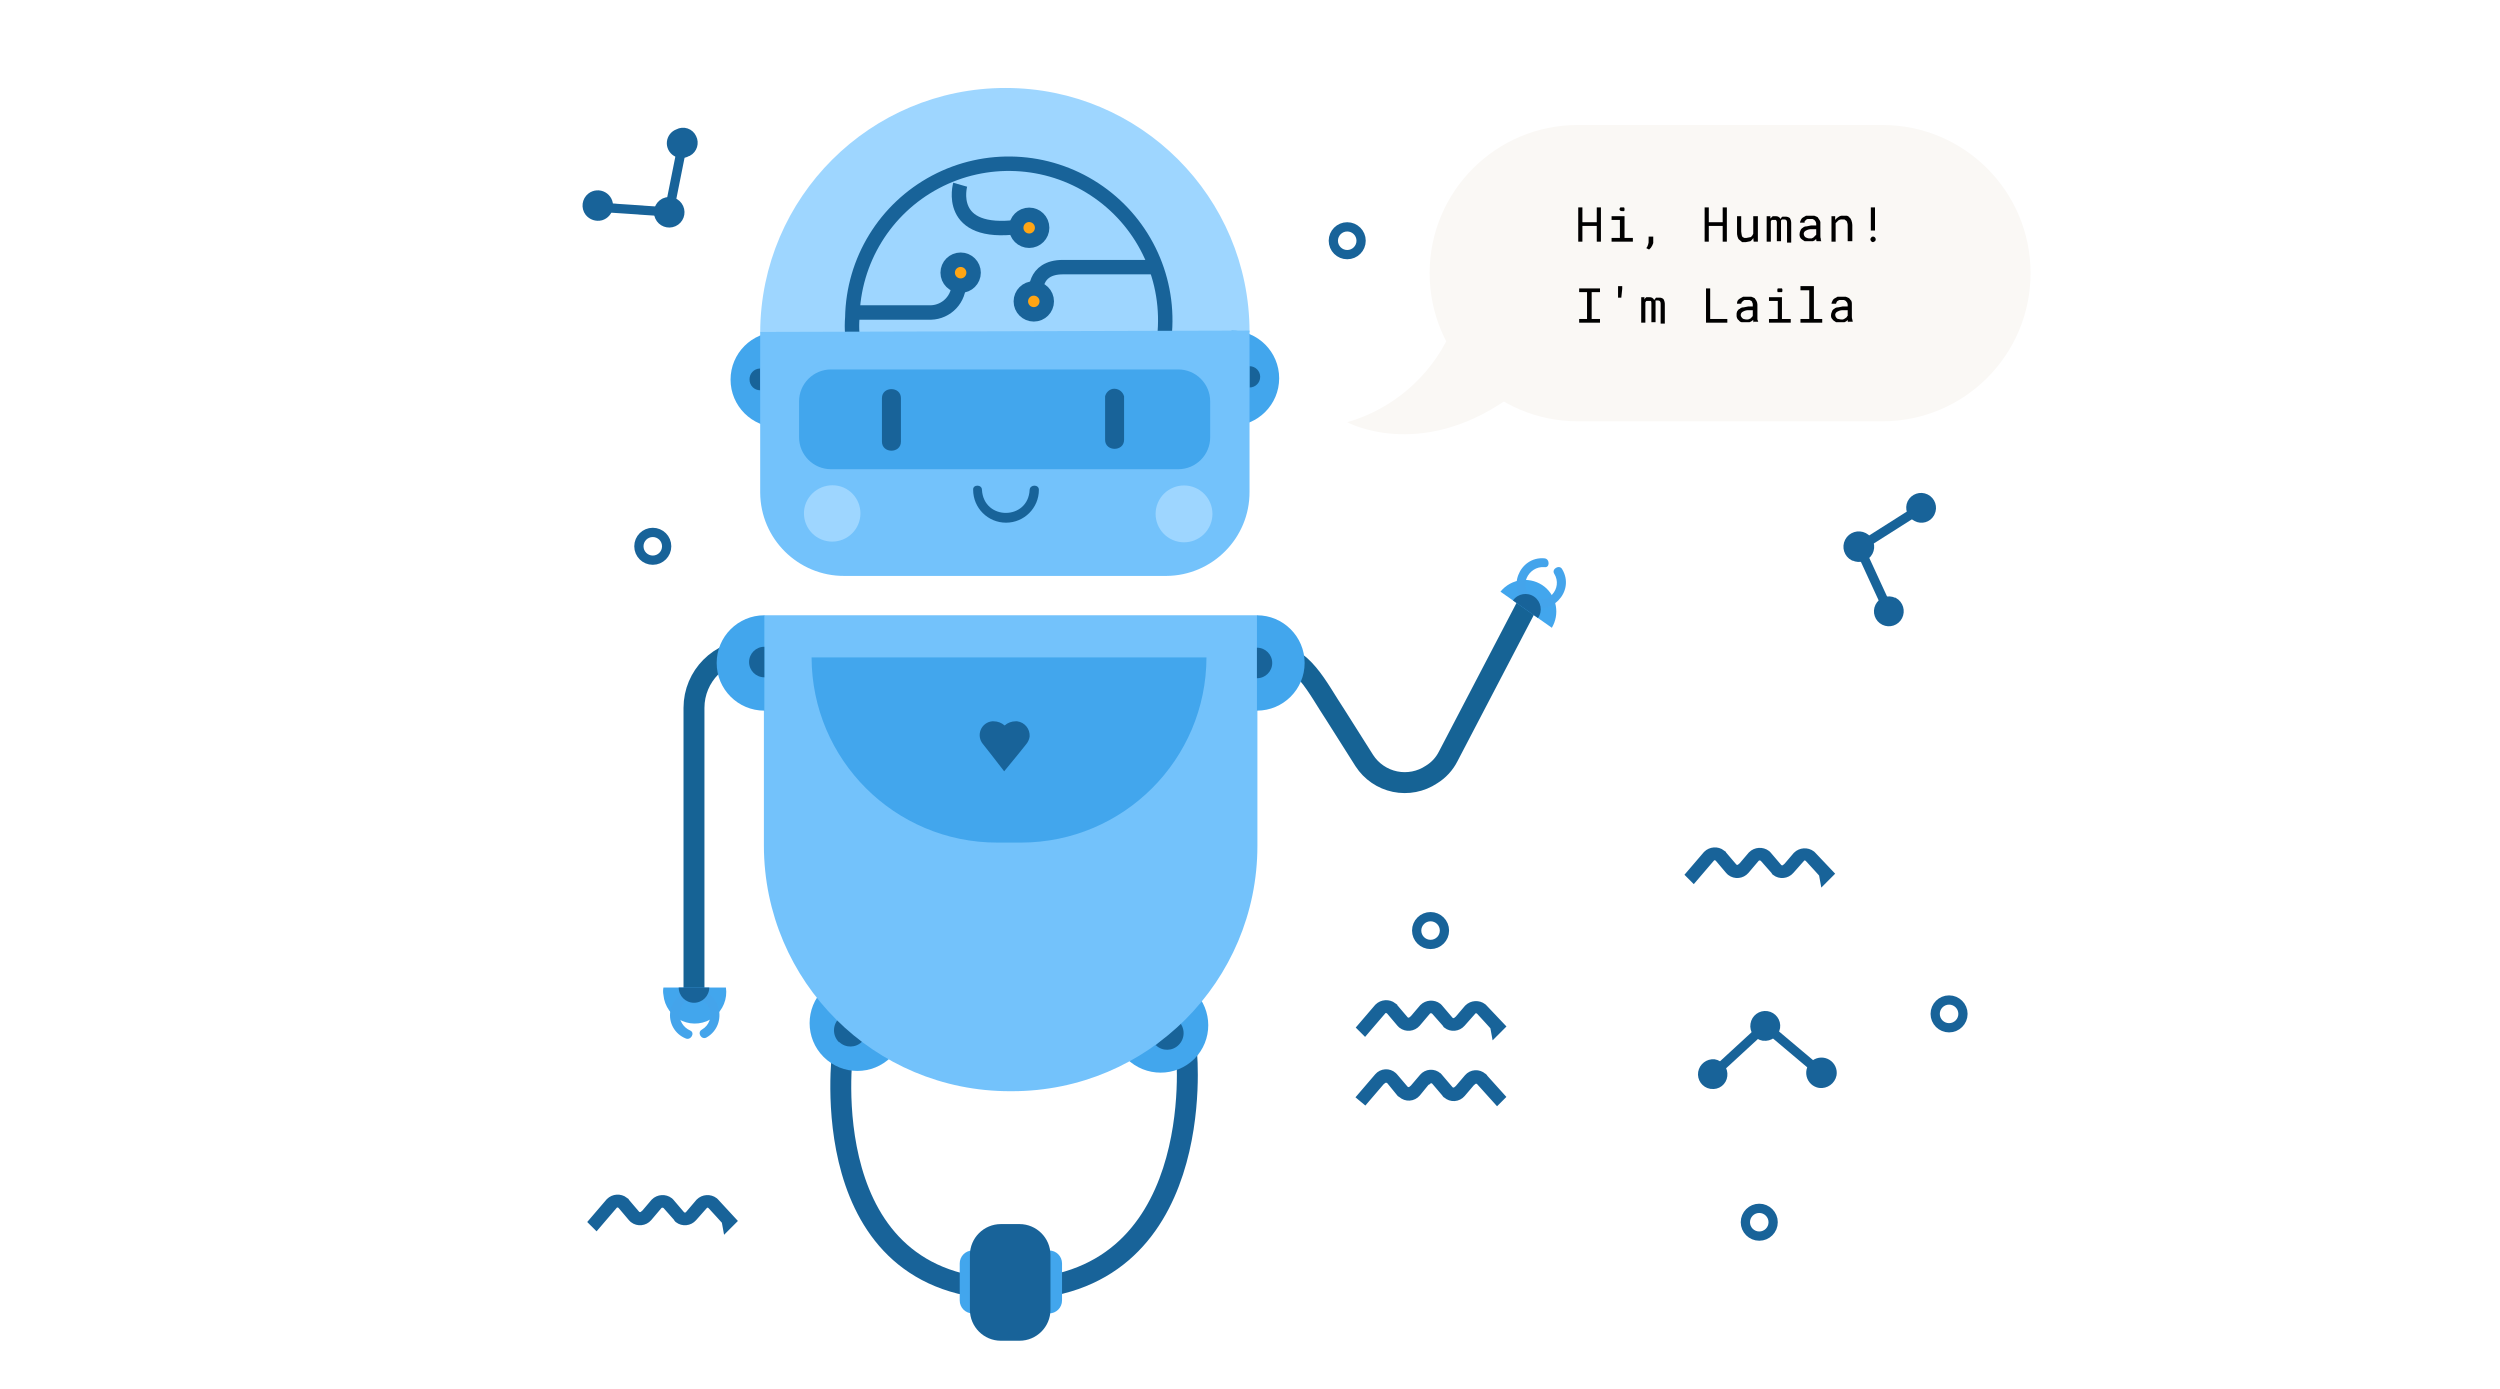
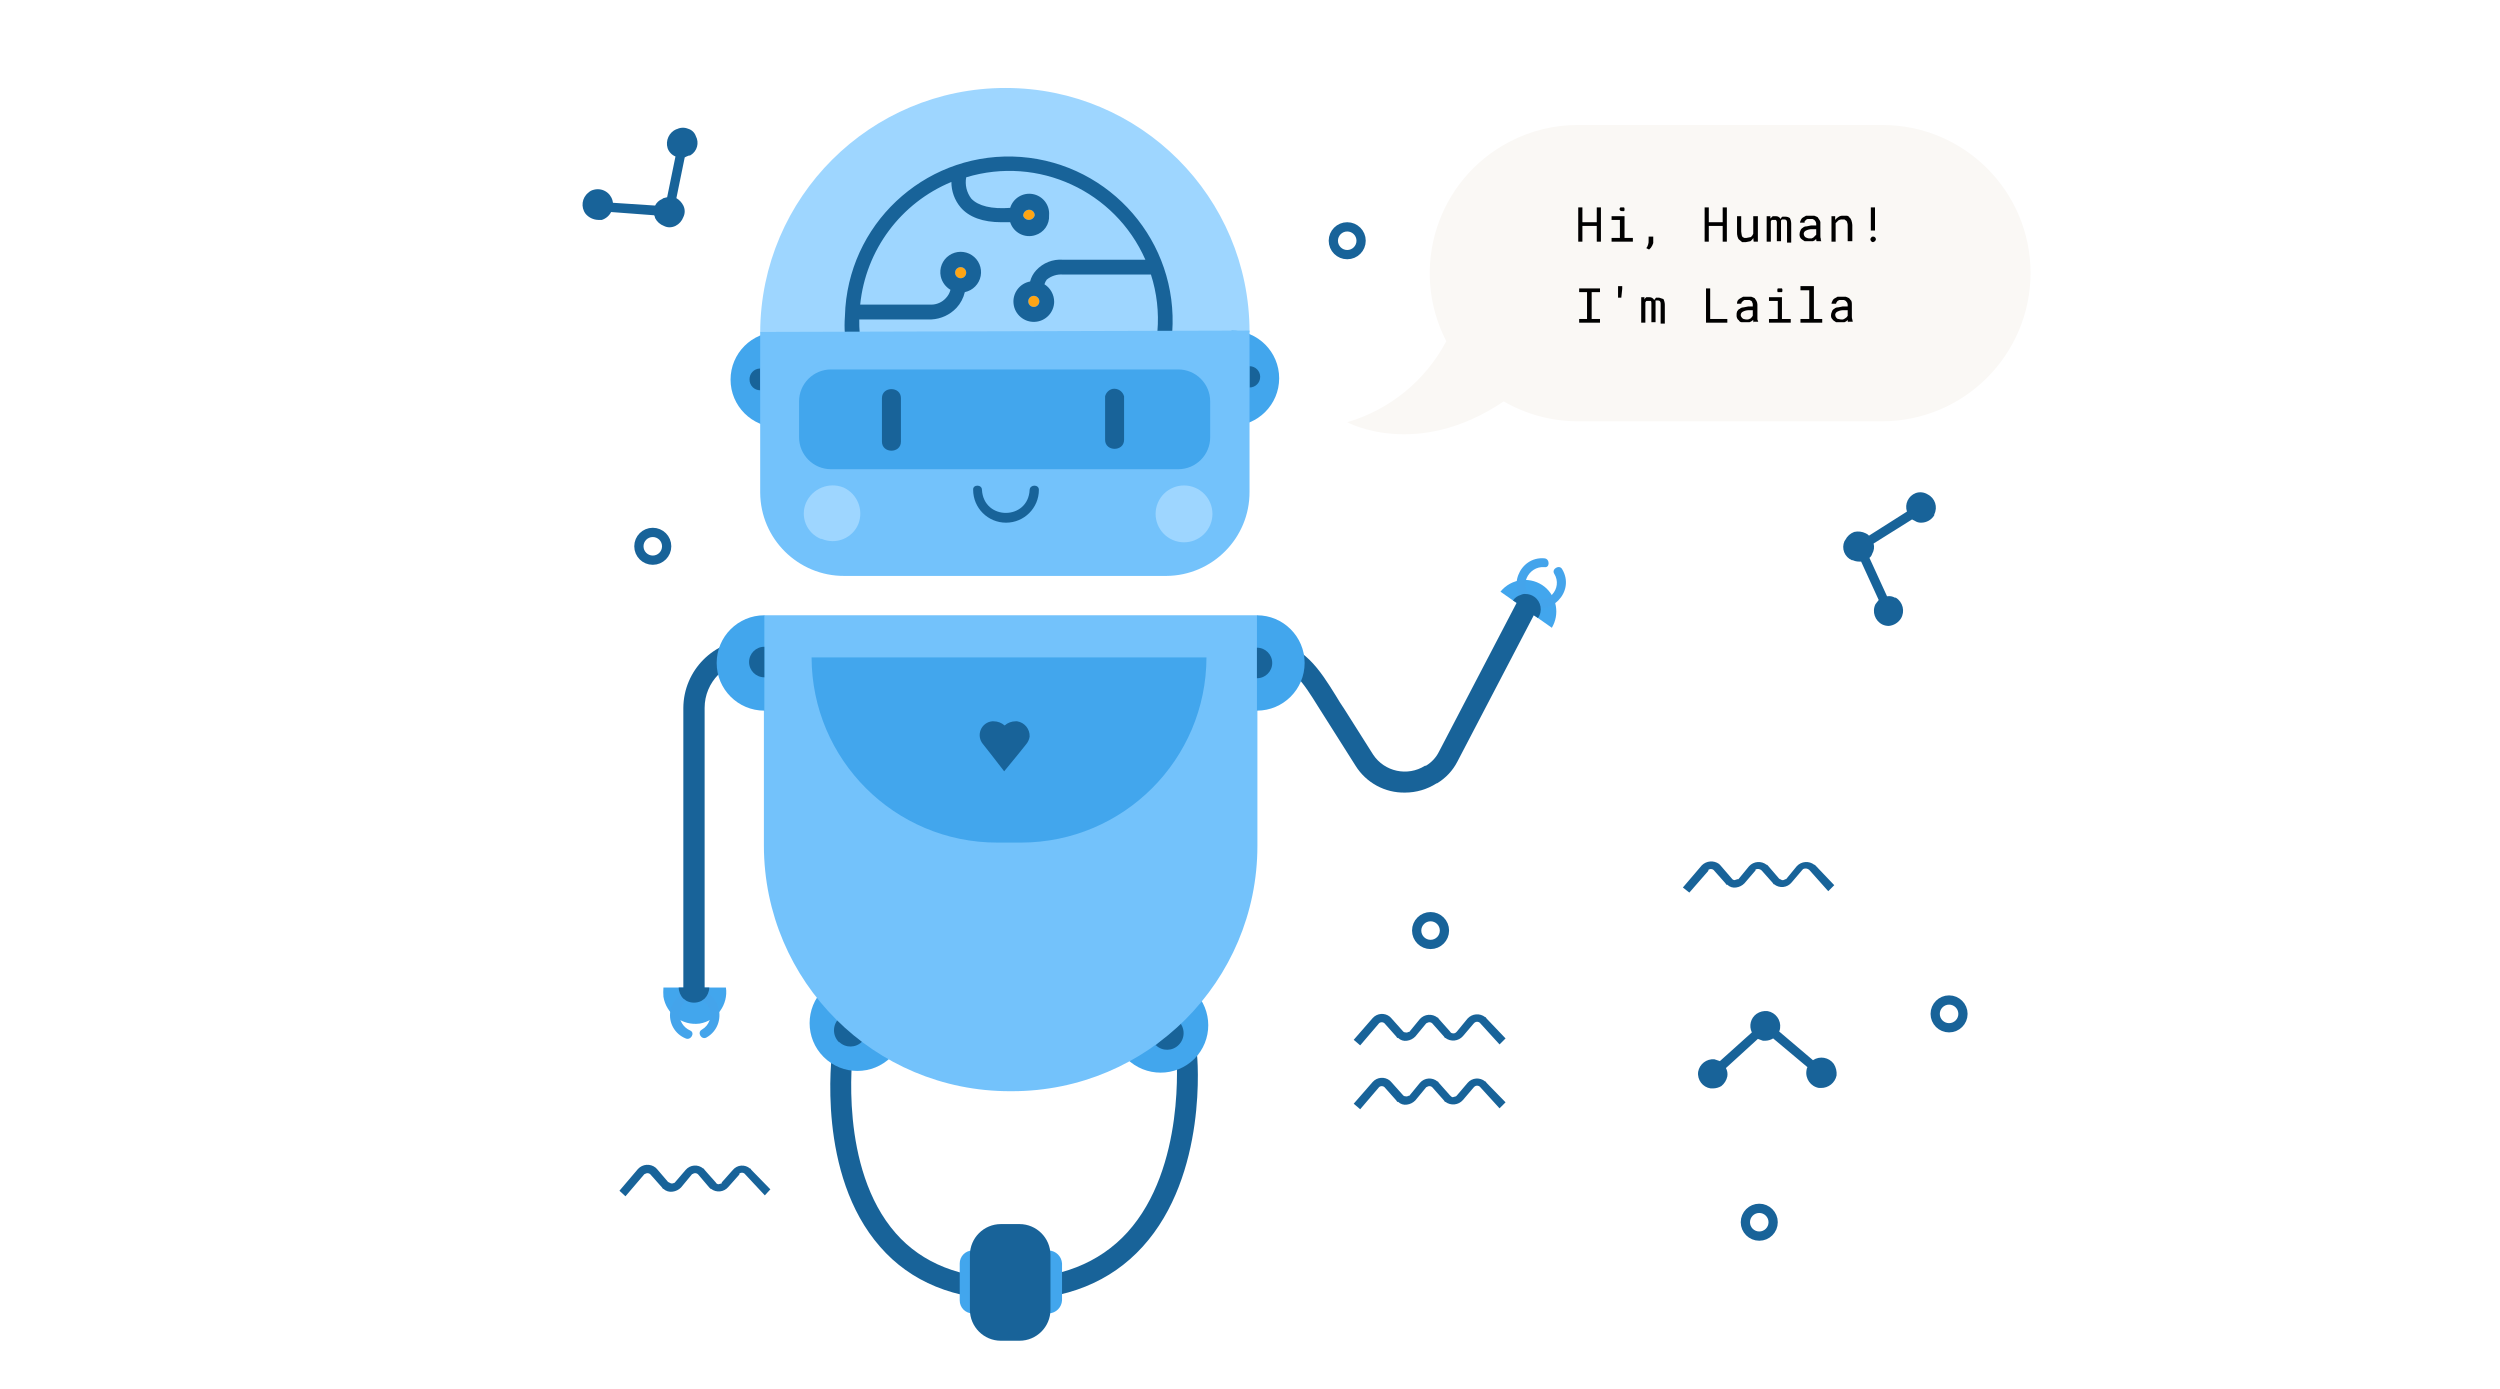
<svg xmlns="http://www.w3.org/2000/svg" id="Layer_1" data-name="Layer 1" viewBox="0 0 540 300">
  <defs>
-     <style>.cls-1,.cls-12,.cls-6,.cls-7{fill:none;}.cls-1,.cls-12,.cls-13,.cls-7,.cls-8{stroke:#186399;}.cls-1,.cls-12,.cls-13,.cls-6,.cls-7,.cls-8{stroke-miterlimit:10;}.cls-1,.cls-6{stroke-width:4.52px;}.cls-2{fill:#42a6ed;}.cls-13,.cls-3{fill:#186399;}.cls-4{fill:#9ed6ff;}.cls-5{fill:#73c2fb;}.cls-6{stroke:#166395;}.cls-7,.cls-8{stroke-width:3.12px;}.cls-8{fill:#ffa514;}.cls-9{fill:#44a4eb;}.cls-10{fill:#faf8f5;}.cls-11{isolation:isolate;}.cls-12{stroke-width:2px;}</style>
+     <style>.cls-1{fill:#186399;}.cls-2{fill:#42a6ed;}.cls-3{fill:#44a4eb;}.cls-4{fill:#9ed6ff;}.cls-5{fill:#73c2fb;}.cls-6{fill:#ffa514;}.cls-7{fill:#faf8f5;}.cls-8{fill:none;stroke:#186399;stroke-miterlimit:10;stroke-width:2px;}</style>
  </defs>
-   <path class="cls-1" d="M182,227.2s-6.8,51.3,36.2,51.3,38.1-51,38.1-51" />
-   <path class="cls-2" d="M212.8,272.9v8a2.8,2.8,0,0,1-2.8,2.8h0a2.8,2.8,0,0,1-2.7-2.8v-8a2.8,2.8,0,0,1,2.7-2.8h0A2.8,2.8,0,0,1,212.8,272.9Z" />
-   <path class="cls-2" d="M229.4,272.9v8a2.8,2.8,0,0,1-2.8,2.8h0a2.8,2.8,0,0,1-2.7-2.8v-8a2.8,2.8,0,0,1,2.7-2.8h0A2.8,2.8,0,0,1,229.4,272.9Z" />
-   <rect class="cls-3" x="209.5" y="264.4" width="17.4" height="25.2" rx="6.7" ry="6.7" />
+   <path class="cls-1" d="M218.2,280.8c-12,0-21.5-3.9-28.1-11.5-13.7-15.6-10.5-41.3-10.3-42.4l4.4.6c0,.2-3.1,24.8,9.3,38.9,5.7,6.5,14.1,9.8,24.7,9.8s19.2-3.3,25.3-10c12.7-14,10.6-38.2,10.6-38.5l4.4-.4c.2,1.1,2.4,26.5-11.7,42C239.9,276.9,230.3,280.8,218.2,280.8Z" />
+   <path class="cls-2" d="M324.1,127.8a6.8,6.8,0,0,1,9.6-1h0a6.9,6.9,0,0,1,1.5,8.8" />
+   <path class="cls-3" d="M333.6,120.6c-5.5-.5-8.4,6.9-3.6,9.9s10.4-2.7,7.4-7.6c-.6-1-2.3,0-1.7,1,2,3.2-1.5,7.1-4.7,5s-.9-6.7,2.6-6.4c1.2.2,1.2-1.8,0-1.9Z" />
+   <path class="cls-1" d="M332.2,133.5l-.9-.6-16.5,31.6a11.7,11.7,0,0,1-4.4,4.7h-.1a12.6,12.6,0,0,1-6.8,2,12.3,12.3,0,0,1-10.7-5.8l-6.2-9.8-1.9-3c-3.1-5-5.8-9.2-10.3-9.2v-4.6c7,0,10.8,6.1,14.1,11.4.6,1,1.2,2,1.9,3l6.2,9.8a8.2,8.2,0,0,0,11.2,2.4h.2a7.3,7.3,0,0,0,2.8-3l16.8-32.2-.8-.5a3,3,0,0,1,1.7-1.2h0a1.8,1.8,0,0,1,1-.2,3.3,3.3,0,0,1,1.9.6,3.3,3.3,0,0,1,.8,4.6Z" />
+   <path class="cls-2" d="M156.8,213.3a6.9,6.9,0,0,1-5.7,7.8,7,7,0,0,1-7.8-5.8,12.9,12.9,0,0,1,0-2Z" />
+   <path class="cls-3" d="M152.6,224.1c4.9-2.8,3-10.7-2.8-10.2a5.4,5.4,0,0,0-1.7,10.4c1.1.5,2.1-1.2,1-1.7-3.2-1.4-3.2-6.2.6-6.8s5.2,4.7,1.9,6.6C150.5,223,151.5,224.7,152.6,224.1Z" />
+   <path class="cls-1" d="M162.3,138.1v4.6a10.2,10.2,0,0,0-10.1,10.2v60.4h1a3.5,3.5,0,0,1-1,2.4l-.7.5a3.6,3.6,0,0,1-3.2,0l-.7-.5a3.5,3.5,0,0,1-1-2.4h1V152.9A14.9,14.9,0,0,1,162.3,138.1Z" />
+   <path class="cls-2" d="M212.8,272.9v8a3,3,0,0,1-2.8,2.8h0a2.8,2.8,0,0,1-2.7-2.8v-8a2.8,2.8,0,0,1,2.7-2.8h0A3,3,0,0,1,212.8,272.9Z" />
+   <path class="cls-2" d="M229.4,272.9v8a3,3,0,0,1-2.8,2.8h0a2.8,2.8,0,0,1-2.7-2.8v-8a2.8,2.8,0,0,1,2.7-2.8h0A3,3,0,0,1,229.4,272.9Z" />
+   <rect class="cls-1" x="209.5" y="264.4" width="17.4" height="25.2" rx="6.7" ry="6.7" />
  <path class="cls-4" d="M164.2,71.8a53,53,0,0,1,53-52.8h0a52.7,52.7,0,0,1,52.7,52.7" />
  <path class="cls-2" d="M192.5,228.3a10.3,10.3,0,1,1-14.6-14.6h0" />
-   <path class="cls-3" d="M186.2,225a3.5,3.5,0,0,1-4.9.1h-.1a3.6,3.6,0,0,1,0-5.1h0" />
+   <path class="cls-1" d="M186.2,225a3.5,3.5,0,0,1-4.9.1h-.1a3.6,3.6,0,0,1,0-5.1h0" />
  <path class="cls-2" d="M258,214.2a10.3,10.3,0,0,1,0,14.5,10.4,10.4,0,0,1-14.6,0" />
-   <path class="cls-3" d="M254.6,220.6a3.6,3.6,0,0,1,0,5.1h0a3.5,3.5,0,0,1-4.9.1h-.1" />
+   <path class="cls-1" d="M254.6,220.6a3.6,3.6,0,0,1,0,5.1h0a3.5,3.5,0,0,1-4.9.1h-.1" />
  <path class="cls-5" d="M165,132.9H271.6v49.8a53,53,0,0,1-53,53h-.4a53.1,53.1,0,0,1-53.2-53h0V132.9Z" />
-   <path class="cls-6" d="M149.9,216.2V152.9a12.5,12.5,0,0,1,12.4-12.5" />
-   <path class="cls-6" d="M274.4,141.2h0c6.9,0,10.1,7.3,14.1,13.3l6.2,9.8a10.4,10.4,0,0,0,14.5,3,9.7,9.7,0,0,0,3.6-3.9l17.7-33.9" />
  <path class="cls-2" d="M271.5,132.9a10.3,10.3,0,1,1,0,20.6" />
-   <path class="cls-3" d="M271.5,139.9a3.3,3.3,0,1,1,0,6.6" />
+   <path class="cls-1" d="M271.5,139.9a3.3,3.3,0,1,1,0,6.6" />
  <path class="cls-2" d="M266,71.4A10.3,10.3,0,1,1,266,92h0" />
  <path class="cls-2" d="M168.1,92.3a10.3,10.3,0,1,1,0-20.6h0" />
-   <path class="cls-3" d="M164.2,84.3a2.3,2.3,0,0,1-2.3-2.3h0a2.3,2.3,0,0,1,2.2-2.4h.1" />
-   <path class="cls-3" d="M269.9,79.1a2.3,2.3,0,1,1,0,4.6h0" />
-   <path class="cls-2" d="M156.8,213.3a6.8,6.8,0,1,1-13.5,1.6,4.3,4.3,0,0,1,0-1.6" />
+   <path class="cls-1" d="M164.2,84.3a2.3,2.3,0,0,1-2.3-2.3h0a2.3,2.3,0,0,1,2.2-2.4h.1" />
+   <path class="cls-1" d="M269.9,79.1a2.3,2.3,0,1,1,0,4.6h0" />
  <path class="cls-2" d="M165.1,153.5a10.3,10.3,0,1,1,0-20.6" />
-   <path class="cls-7" d="M251.6,72v-.3a33.8,33.8,0,1,0-67.5-3.1,21.6,21.6,0,0,0,0,3.6" />
-   <path class="cls-7" d="M207.4,39.9S204.2,51.1,220,49" />
-   <path class="cls-7" d="M223.8,63.5s-.8-5.8,5.8-5.8h19.7" />
-   <path class="cls-7" d="M184.8,67.5h16.3a6.2,6.2,0,0,0,6-6.4v-.2" />
-   <circle class="cls-8" cx="223.3" cy="65.1" r="2.8" />
-   <circle class="cls-8" cx="207.5" cy="58.9" r="2.8" />
-   <circle class="cls-8" cx="222.3" cy="49.2" r="2.8" />
-   <path class="cls-5" d="M269.9,71.4v34.8a18.1,18.1,0,0,1-18,18.2H182.4a18.1,18.1,0,0,1-18.2-18V71.7" />
+   <path class="cls-6" d="M224.5,65.1a1.2,1.2,0,1,1-1.2-1.2h0A1.2,1.2,0,0,1,224.5,65.1Z" />
+   <path class="cls-6" d="M208.7,58.9a1.2,1.2,0,1,1-1.2-1.2h0A1.2,1.2,0,0,1,208.7,58.9Z" />
+   <path class="cls-6" d="M223.5,46.5a1.3,1.3,0,0,1-2.5.1h0a1.3,1.3,0,0,1,1.3-1.3h0a1.2,1.2,0,0,1,1.2,1.2Z" />
+   <path class="cls-1" d="M220.5,33.9a35.4,35.4,0,0,0-37.9,32.5h0c0,.7-.1,1.3-.1,2a24.1,24.1,0,0,0,0,3.8l3.2-.2c-.1-1-.1-2-.1-3h15.6a8,8,0,0,0,5.4-2.5,7.5,7.5,0,0,0,1.8-3.4,4.4,4.4,0,1,0-5.2-3.4,4.5,4.5,0,0,0,2.1,2.9,4,4,0,0,1-1,1.8,4.3,4.3,0,0,1-3.2,1.4H185.8a32.2,32.2,0,0,1,19.7-26.5,8.5,8.5,0,0,0,2,5.5c1.8,2.1,4.8,3.2,8.8,3.2h1.9a4.3,4.3,0,0,0,5.4,2.8,4.2,4.2,0,0,0,3-4.3,4.3,4.3,0,0,0-8.4-1.6c-4,.3-6.9-.4-8.4-2a5.8,5.8,0,0,1-1.1-4.6,32.1,32.1,0,0,1,38.7,17.8H229.6a7.1,7.1,0,0,0-5.8,2.3,5.6,5.6,0,0,0-1.3,2.4,4.4,4.4,0,1,0,5.2,4.4,4.5,4.5,0,0,0-2.1-3.8,3.1,3.1,0,0,1,.5-1,4.9,4.9,0,0,1,3.5-1.1h19A31.5,31.5,0,0,1,250,71.6V72h3.2v-.2A35.5,35.5,0,0,0,220.5,33.9Zm-13,23.8a1.2,1.2,0,1,1-1.2,1.2h0A1.2,1.2,0,0,1,207.5,57.7Zm16-11.2a1.3,1.3,0,0,1-2.5.1h0a1.3,1.3,0,0,1,1.3-1.3h0a1.2,1.2,0,0,1,1.2,1.2Zm-.2,19.8a1.2,1.2,0,1,1,1.2-1.2h0A1.2,1.2,0,0,1,223.3,66.3Z" />
+   <path class="cls-5" d="M269.9,71.4v34.8a18.1,18.1,0,0,1-18,18.2H182.4a18.1,18.1,0,0,1-18.2-18h0V71.7" />
  <rect class="cls-2" x="172.6" y="79.8" width="88.8" height="21.55" rx="6.9" ry="6.9" />
-   <path class="cls-3" d="M190.5,86v9.4c0,2.6,4.1,2.6,4.1,0V86C194.6,83.4,190.5,83.4,190.5,86Z" />
-   <path class="cls-3" d="M238.7,85.6V95c0,2.6,4.1,2.6,4.1,0V85.6a2.2,2.2,0,0,0-2.5-1.6A2.2,2.2,0,0,0,238.7,85.6Z" />
+   <path class="cls-1" d="M190.5,86v9.4c0,2.6,4.1,2.6,4.1,0V86C194.6,83.4,190.5,83.4,190.5,86Z" />
+   <path class="cls-1" d="M238.7,85.6V95c0,2.6,4.1,2.6,4.1,0V85.6a2.2,2.2,0,0,0-2.5-1.6A2.2,2.2,0,0,0,238.7,85.6Z" />
  <path class="cls-2" d="M175.3,142h85.3a40.1,40.1,0,0,1-40,40h-5.2a40.1,40.1,0,0,1-40.1-40Z" />
-   <path class="cls-3" d="M222.4,105.8c-.3,6.6-9.9,6.7-10.3,0,0-1.2-2-1.2-1.9,0a7.1,7.1,0,1,0,14.2,0h0C224.4,104.6,222.5,104.6,222.4,105.8Z" />
-   <path class="cls-4" d="M174.1,108.6a6.1,6.1,0,1,0,8.1-3.3A6.2,6.2,0,0,0,174.1,108.6Z" />
+   <path class="cls-1" d="M222.4,105.8c-.3,6.6-9.9,6.7-10.3,0,0-1.2-2-1.2-1.9,0a7.1,7.1,0,1,0,14.2,0h0C224.4,104.6,222.5,104.6,222.4,105.8Z" />
+   <path class="cls-4" d="M174.1,108.6a5.9,5.9,0,0,0,3.2,7.8h.2a6,6,0,0,0,7.9-3.2h0a6.2,6.2,0,0,0-3.2-7.9A6.3,6.3,0,0,0,174.1,108.6Z" />
  <path class="cls-4" d="M250.1,108.6a6.1,6.1,0,0,0,11.3,4.8h0a6.1,6.1,0,1,0-11.3-4.8Z" />
-   <path class="cls-9" d="M152.6,224.1c4.9-2.8,3-10.7-2.8-10.2a5.4,5.4,0,0,0-1.7,10.4c1.1.5,2.1-1.2,1-1.7-3.2-1.4-3.2-6.2.6-6.8s5.2,4.7,1.9,6.6C150.5,223,151.5,224.7,152.6,224.1Z" />
-   <path class="cls-3" d="M165.1,139.7a3.3,3.3,0,1,0,0,6.6h0" />
-   <path class="cls-3" d="M146.6,213.3a3.3,3.3,0,1,0,6.6,0h0" />
-   <path class="cls-2" d="M324.1,127.8a6.8,6.8,0,0,1,9.6-1,6.9,6.9,0,0,1,1.5,8.8" />
-   <path class="cls-9" d="M333.6,120.6c-5.5-.5-8.4,6.9-3.6,9.9s10.4-2.7,7.4-7.6c-.6-1-2.3,0-1.7,1,2,3.2-1.5,7.1-4.7,5s-.9-6.7,2.6-6.4c1.2.2,1.2-1.8,0-1.9Z" />
-   <path class="cls-3" d="M332.2,133.5a3.3,3.3,0,0,0-.8-4.6h0a3.3,3.3,0,0,0-4.6.8h0" />
-   <path class="cls-3" d="M219.7,155.8a3.1,3.1,0,0,1,2.7,3.3,3.3,3.3,0,0,1-.7,1.6l-1.6,2-3.2,3.9-3.1-4-1.5-1.9a3,3,0,0,1,2-4.9h.3a3.6,3.6,0,0,1,2.4.9,3.6,3.6,0,0,1,2.4-.9Z" />
-   <path class="cls-10" d="M340.8,27h65.8a32,32,0,0,1,32,32h0a32,32,0,0,1-32,32H340.8a32,32,0,0,1-32-32h0A32,32,0,0,1,340.8,27Z" />
-   <g class="cls-11">
-     <g class="cls-11">
-       <path d="M345.8,52.2h-.9V48.8h-3.1v3.4h-.9V44.8h.9V48h3.1V44.8h.9Z" />
-       <path d="M348.1,46.7h2.8v4.7h1.8v.8h-4.6v-.8h1.8V47.5h-1.8Zm1.7-1.5a.8.8,0,0,1,.2-.4h.8a.6.6,0,0,1,.1.4c0,.2,0,.3-.1.4h-.4c-.2,0-.4,0-.4-.1A.5.5,0,0,1,349.8,45.2Z" />
-       <path d="M357.1,52v.5l-.2.5-.3.5-.4.4-.6-.3a2,2,0,0,0,.4-.8,1.9,1.9,0,0,0,.1-.8v-.9h1Z" />
-       <path d="M373,52.2h-.9V48.8h-3v3.4h-.9V44.8h.9V48h3V44.8h.9Z" />
-       <path d="M378.7,51.4c-.1.3-.4.5-.6.7l-1,.2h-.8l-.6-.5c-.2-.1-.3-.4-.4-.7a3.1,3.1,0,0,1-.1-1V46.7h.9V50c0,.3.1.5.1.7s.1.4.2.5l.4.2h.4l1-.2a1.8,1.8,0,0,0,.5-.7V46.7h1v5.5h-.9Z" />
-       <path d="M382.4,46.7v.5l.5-.5h.6a1.1,1.1,0,0,1,1.1.6,1,1,0,0,1,.4-.5h.6a1.5,1.5,0,0,1,1,.3,2.1,2.1,0,0,1,.3,1.2v4.1H386V48.1c0-.5-.2-.7-.6-.7h-.5c-.1.1-.1.2-.2.2v4.5h-.9V48c0-.2-.1-.3-.2-.5h-.9l-.2.3v4.4h-.9V46.7Z" />
-       <path d="M392.4,52.2a.4.4,0,0,0-.1-.3v-.3l-.3.3-.4.2h-1.8l-.6-.4a1,1,0,0,1-.4-.5,1.3,1.3,0,0,1-.1-.6,1.9,1.9,0,0,1,.2-.8,1,1,0,0,1,.5-.6,1.1,1.1,0,0,1,.8-.3l1-.2h1.1v-.4c0-.2-.1-.3-.1-.4l-.3-.4-.4-.2h-1a.5.5,0,0,0-.4.2l-.3.3v.3h-1a1.4,1.4,0,0,1,.2-.6,1,1,0,0,1,.4-.5l.7-.4h1.8l.7.3.4.6a1.1,1.1,0,0,1,.2.8V51a1.3,1.3,0,0,0,.1.6.7.7,0,0,0,.1.5h-1Zm-1.7-.7h.6l.4-.2.3-.3.3-.3V49.5h-.9a2.3,2.3,0,0,0-1.3.3.8.8,0,0,0-.5.7c0,.2.1.3.1.4l.2.3.4.2Z" />
-       <path d="M396.4,46.7v.8a2.7,2.7,0,0,1,.8-.7,1.3,1.3,0,0,1,.9-.2h.8a.9.9,0,0,1,.6.4c.2.1.3.4.4.6a3,3,0,0,1,.2,1v3.5h-1V48.7a1.3,1.3,0,0,0-.1-.6.5.5,0,0,0-.2-.4l-.4-.3H398a1.3,1.3,0,0,0-.9.2l-.6.6v4h-.9V46.7Z" />
-       <path d="M404,51.7a.5.5,0,0,1,.2-.4c0-.1.2-.2.4-.2a.6.6,0,0,1,.4,1l-.4.2c-.2,0-.4-.1-.4-.2A.5.5,0,0,1,404,51.7Zm1-1.9h-.9v-5h.9Z" />
-     </g>
-     <g class="cls-11">
-       <path d="M341.1,62.3h4.5v.8h-1.8v5.8h1.8v.8h-4.5v-.8h1.7V63.1h-1.7Z" />
-       <path d="M350.4,62.4l-.2,1.9h-.7V61.8h.9Z" />
-       <path d="M355.2,64.2v.5a1,1,0,0,1,.4-.5h.7a1,1,0,0,1,1,.6l.4-.5h.7a1.2,1.2,0,0,1,.9.3,2.1,2.1,0,0,1,.3,1.2v4.1h-.9V65.6c0-.5-.2-.7-.6-.7h-.5v4.7h-.9V65.5a.9.9,0,0,0-.1-.5h-1l-.2.3v4.4h-.9V64.2Z" />
-       <path d="M369.4,68.9h3.7v.8h-4.6V62.3h.9Z" />
-       <path d="M378.8,69.7c0-.1-.1-.2-.1-.3v-.3l-.4.3-.4.2h-1.7a.9.9,0,0,1-.6-.4,1,1,0,0,1-.4-.5,1.3,1.3,0,0,1-.1-.6,1.9,1.9,0,0,1,.1-.8c.2-.3.3-.5.6-.6a1,1,0,0,1,.8-.3l1-.2h1v-.4c0-.2,0-.3-.1-.4a.5.5,0,0,0-.2-.4l-.4-.2h-1.1l-.3.2-.3.3c0,.1-.1.2-.1.3h-.9a1.3,1.3,0,0,1,.1-.6,1.2,1.2,0,0,1,.5-.5l.7-.4h1.8l.7.3.4.6a1.9,1.9,0,0,1,.2.8v3.2c.1.2.1.4.2.5h-1Zm-1.7-.7h.5l.5-.2.3-.3c.1-.1.2-.2.2-.3V67h-.8a2.3,2.3,0,0,0-1.3.3.8.8,0,0,0-.5.7c0,.2,0,.3.1.4l.2.3.3.2Z" />
-       <path d="M382.1,64.2h2.8v4.7h1.9v.8h-4.7v-.8H384V65h-1.9Zm1.8-1.5a.6.6,0,0,1,.1-.4h.9a.6.6,0,0,1,.1.4c0,.2,0,.3-.1.4H384C383.9,63,383.9,62.9,383.9,62.7Z" />
-       <path d="M388.9,61.8h2.9v7.1h1.8v.8h-4.7v-.8h1.9V62.7h-1.9Z" />
-       <path d="M399.2,69.7a.4.4,0,0,0-.1-.3v-.3l-.3.3-.4.2h-1.8l-.6-.4-.4-.5a1.3,1.3,0,0,1-.1-.6,1.9,1.9,0,0,1,.2-.8,1,1,0,0,1,.5-.6,1.1,1.1,0,0,1,.8-.3l1-.2h1.1v-.4c0-.2-.1-.3-.1-.4l-.3-.4-.4-.2h-1l-.4.2c-.1.1-.2.2-.2.3a.4.4,0,0,0-.1.3h-1a1.4,1.4,0,0,1,.2-.6,1,1,0,0,1,.4-.5l.7-.4h1.8l.7.3.5.6a1.9,1.9,0,0,1,.1.8v2.6a1.3,1.3,0,0,0,.1.6,4.3,4.3,0,0,0,.1.5h-1Zm-1.6-.7h.5l.4-.2.4-.3c0-.1.1-.2.2-.3V67h-.9a2.3,2.3,0,0,0-1.3.3.8.8,0,0,0-.5.7c0,.2.1.3.1.4l.2.3a.5.5,0,0,0,.4.2Z" />
-     </g>
-   </g>
-   <path class="cls-10" d="M313.1,72.3A35.2,35.2,0,0,1,291,91.2s15.4,8.4,34.6-5S313.1,72.3,313.1,72.3Z" />
-   <path class="cls-12" d="M324,236.9l-.6.6-3.6-4a1.3,1.3,0,0,0-1.8-.1h-.1l-2.3,2.7a2.1,2.1,0,0,1-3,.2h0a.2.2,0,0,1-.2-.2h0l-2.3-2.7a1.3,1.3,0,0,0-1.8-.1h-.2l-2.2,2.7a2.1,2.1,0,0,1-3,.2h0l-.3-.2-2.2-2.7a1.4,1.4,0,0,0-1.9-.1h-.1l-3.6,4.2-.6-.5,3.6-4.2a2.1,2.1,0,0,1,3-.2h0l.2.2,2.3,2.7a1.3,1.3,0,0,0,1.8.1h.1l2.3-2.7a2.1,2.1,0,0,1,3-.2h0c.1,0,.1.1.2.2l2.3,2.7a1.3,1.3,0,0,0,1.8.1h.1l2.3-2.7a2.1,2.1,0,0,1,3-.2h0a.2.2,0,0,1,.2.2h0Z" />
-   <path class="cls-12" d="M324,221.7l-.6.6c0-.1-3.6-4-3.6-4a1.4,1.4,0,0,0-1.8-.2c-.1.1-.1.1-.1.2l-2.3,2.6a2.2,2.2,0,0,1-3,.3l-.2-.3-2.3-2.6a1.4,1.4,0,0,0-1.8-.2l-.2.2-2.2,2.6a2.2,2.2,0,0,1-3,.3l-.3-.3-2.2-2.6a1.4,1.4,0,0,0-1.9-.2c0,.1-.1.1-.1.2l-3.6,4.2-.6-.6,3.6-4.2a2.3,2.3,0,0,1,3-.2.2.2,0,0,0,.2.2h0l2.3,2.7a1.3,1.3,0,0,0,1.8.1h.1l2.3-2.7a2.3,2.3,0,0,1,3-.2l.2.2,2.3,2.7a1.3,1.3,0,0,0,1.8.1h.1l2.3-2.7a2.3,2.3,0,0,1,3-.2l.2.2Z" />
-   <path class="cls-12" d="M395,188.7l-.6.6c0-.1-3.6-4-3.6-4a1.4,1.4,0,0,0-1.8-.2c-.1.1-.1.1-.1.2l-2.3,2.6a2.2,2.2,0,0,1-3,.3l-.2-.3-2.3-2.6a1.4,1.4,0,0,0-1.8-.2l-.2.2-2.2,2.6a2.2,2.2,0,0,1-3,.3l-.3-.3-2.2-2.6a1.4,1.4,0,0,0-1.9-.2c0,.1-.1.1-.1.2l-3.6,4.2-.6-.6,3.6-4.2a2.3,2.3,0,0,1,3-.2.2.2,0,0,0,.2.2h0l2.3,2.7a1.3,1.3,0,0,0,1.8.1h.1l2.3-2.7a2.3,2.3,0,0,1,3-.2l.2.2,2.3,2.7a1.3,1.3,0,0,0,1.8.1h.1l2.3-2.7a2.3,2.3,0,0,1,3-.2l.2.2Z" />
-   <path class="cls-12" d="M158,263.7l-.6.6c0-.1-3.6-4-3.6-4a1.4,1.4,0,0,0-1.8-.2c-.1.1-.1.1-.1.2l-2.3,2.6a2.2,2.2,0,0,1-3,.3c-.1-.1-.2-.2-.2-.3l-2.3-2.6a1.4,1.4,0,0,0-1.8-.2l-.2.2-2.2,2.6a2.2,2.2,0,0,1-3,.3l-.3-.3-2.2-2.6a1.4,1.4,0,0,0-1.9-.2c0,.1-.1.1-.1.2l-3.6,4.2-.6-.6,3.6-4.2a2.3,2.3,0,0,1,3-.2.2.2,0,0,0,.2.2h0l2.3,2.7a1.3,1.3,0,0,0,1.8.1h.1l2.3-2.7a2.3,2.3,0,0,1,3-.2l.2.2,2.3,2.7a1.3,1.3,0,0,0,1.8.1c.1,0,.1,0,.1-.1h0l2.3-2.7a2.3,2.3,0,0,1,3-.2l.2.2Z" />
-   <path class="cls-13" d="M143.2,43.4A2.8,2.8,0,0,0,142,47a2.8,2.8,0,1,0,1.4-3.7Z" />
-   <path class="cls-13" d="M146.3,28.4a2.7,2.7,0,1,0,2.4,4.8h.1a2.7,2.7,0,0,0,1.1-3.6A2.6,2.6,0,0,0,146.3,28.4Z" />
-   <path class="cls-13" d="M127.4,42.2a2.8,2.8,0,0,0-.5,3.9,2.9,2.9,0,0,0,3,1,2.8,2.8,0,1,0-2.5-4.9Z" />
-   <polyline class="cls-12" points="128.6 44.7 144.5 45.8 147.5 30.8" />
-   <path class="cls-13" d="M404,119.4a2.8,2.8,0,0,0-1.2-3.8,2.8,2.8,0,0,0-2.6,5h.1A2.8,2.8,0,0,0,404,119.4Z" />
-   <path class="cls-13" d="M410.4,133.3a2.8,2.8,0,0,0-1.1-3.7h-.1a2.7,2.7,0,1,0-2.4,4.9h0A2.7,2.7,0,0,0,410.4,133.3Z" />
-   <path class="cls-13" d="M417.4,110.9a2.7,2.7,0,0,0-4.9-2.4,2.7,2.7,0,0,0,1.3,3.6h0a2.6,2.6,0,0,0,3.5-1Z" />
-   <polyline class="cls-12" points="415 109.7 401.6 118.2 408 132.1" />
-   <path class="cls-13" d="M380.9,224.3A2.8,2.8,0,0,0,384,222a2.7,2.7,0,1,0-5.4-.8h0a2.7,2.7,0,0,0,2.2,3.1Z" />
-   <path class="cls-13" d="M369.6,234.7a2.6,2.6,0,0,0,3-2.3,2.8,2.8,0,0,0-2.3-3.1,2.8,2.8,0,0,0-3,2.3,2.7,2.7,0,0,0,2.2,3.1Z" />
-   <path class="cls-13" d="M393,234.5a2.9,2.9,0,0,0,3.2-2.3,2.8,2.8,0,1,0-3.2,2.3Z" />
-   <polyline class="cls-12" points="393.4 231.8 381.3 221.6 370 232" />
-   <circle class="cls-12" cx="141" cy="118" r="3" />
-   <circle class="cls-12" cx="309" cy="201" r="3" />
-   <circle class="cls-12" cx="291" cy="52" r="3" />
-   <circle class="cls-12" cx="421" cy="219" r="3" />
-   <circle class="cls-12" cx="380" cy="264" r="3" />
+   <path class="cls-1" d="M165.1,139.7a3.3,3.3,0,1,0,0,6.6h0" />
+   <path class="cls-1" d="M219.7,155.8a3.2,3.2,0,0,1,2.7,3.3,3.3,3.3,0,0,1-.7,1.6l-1.6,2-3.2,3.9-3.1-4-1.5-1.9a3,3,0,0,1,2-4.9h.3a3.6,3.6,0,0,1,2.4.9,3.6,3.6,0,0,1,2.4-.9Z" />
+   <path class="cls-7" d="M438.6,59a32.1,32.1,0,0,1-32,32H340.8a32,32,0,0,1-16-4.3C306,99.4,291,91.2,291,91.2a35.5,35.5,0,0,0,21.4-17.5,32,32,0,0,1,13.7-43.1A31.6,31.6,0,0,1,340.8,27h65.8a32,32,0,0,1,32,32Z" />
+   <path d="M345.8,52.2h-.9V48.8h-3.1v3.4h-.9V44.8h.9V48h3.1V44.8h.9Z" />
+   <path d="M348.1,46.7h2.8v4.7h1.8v.8h-4.6v-.8h1.8V47.5h-1.8Zm1.7-1.5a.8.8,0,0,1,.2-.4h.8a.6.6,0,0,1,.1.4c0,.2,0,.3-.1.4h-.4c-.2,0-.4,0-.4-.1Z" />
+   <path d="M357.1,52v.5l-.2.5-.3.5-.4.4-.6-.3a2,2,0,0,0,.4-.8,2.2,2.2,0,0,0,.1-.8v-.9h1Z" />
+   <path d="M373,52.2h-.9V48.8h-3v3.4h-.9V44.8h.9V48h3V44.8h.9Z" />
+   <path d="M378.7,51.4c-.1.3-.4.5-.6.7l-1,.2h-.8l-.6-.5c-.2-.1-.3-.4-.4-.7a3.4,3.4,0,0,1-.1-1V46.7h.9V50c0,.3.1.5.1.7a.8.8,0,0,0,.2.5l.4.2h.4l1-.2a1.8,1.8,0,0,0,.5-.7V46.7h1v5.5h-.9Z" />
+   <path d="M382.4,46.7v.5l.5-.5h.6a1.1,1.1,0,0,1,1.1.6,1,1,0,0,1,.4-.5h.6a1.7,1.7,0,0,1,1,.3,2.7,2.7,0,0,1,.3,1.2v4.1H386V48.1c0-.5-.2-.7-.6-.7h-.5c-.1.1-.1.2-.2.2v4.5h-.9V48c0-.2-.1-.3-.2-.5h-.9l-.2.3v4.4h-.9V46.7Z" />
+   <path d="M392.4,52.2a.4.4,0,0,0-.1-.3v-.3l-.3.3-.4.2h-1.8l-.6-.4a1,1,0,0,1-.4-.5,1.3,1.3,0,0,1-.1-.6,1.9,1.9,0,0,1,.2-.8,1,1,0,0,1,.5-.6,1.1,1.1,0,0,1,.8-.3l1-.2h1.1v-.4c0-.2-.1-.3-.1-.4l-.3-.4-.4-.2h-1a.5.5,0,0,0-.4.2l-.3.3v.3h-1a1.4,1.4,0,0,1,.2-.6,1,1,0,0,1,.4-.5l.7-.4h1.8l.7.3.4.6a1.1,1.1,0,0,1,.2.8V51a1.3,1.3,0,0,0,.1.6.7.7,0,0,0,.1.5h-1Zm-1.7-.7h.6l.4-.2.3-.3.3-.3V49.5h-.9a2.8,2.8,0,0,0-1.3.3.8.8,0,0,0-.5.7c0,.2.1.3.1.4l.2.3.4.2Z" />
+   <path d="M396.4,46.7v.8a2.7,2.7,0,0,1,.8-.7,1.5,1.5,0,0,1,.9-.2h.8a.7.7,0,0,1,.6.4c.2.1.3.4.4.6a3.6,3.6,0,0,1,.2,1v3.5h-1V48.7a1.3,1.3,0,0,0-.1-.6.5.5,0,0,0-.2-.4l-.4-.3H398a1.5,1.5,0,0,0-.9.2l-.6.6v4h-.9V46.7Z" />
+   <path d="M404,51.7a.5.5,0,0,1,.2-.4c0-.1.2-.2.4-.2a.6.6,0,0,1,.6.6h0c-.1.2-.1.3-.2.4l-.4.2c-.2,0-.4-.1-.4-.2A.5.5,0,0,1,404,51.7Zm1-1.9h-.9v-5h.9Z" />
+   <path d="M341.1,62.3h4.5v.8h-1.8v5.8h1.8v.8h-4.5v-.8h1.7V63.1h-1.7Z" />
+   <path d="M350.4,62.4l-.2,1.9h-.7V61.8h.9Z" />
+   <path d="M355.2,64.2v.5a1,1,0,0,1,.4-.5h.7a1.1,1.1,0,0,1,1,.6l.4-.5h.7l.9.3a2.7,2.7,0,0,1,.3,1.2v4.1h-.9V65.6c0-.5-.2-.7-.6-.7h-.5v4.7h-.9V65.5a.9.9,0,0,0-.1-.5h-1l-.2.3v4.4h-.9V64.2Z" />
+   <path d="M369.4,68.9h3.7v.8h-4.6V62.3h.9Z" />
+   <path d="M378.8,69.7c0-.1-.1-.2-.1-.3v-.3l-.4.3-.4.2h-1.7a.7.7,0,0,1-.6-.4,1,1,0,0,1-.4-.5,1.3,1.3,0,0,1-.1-.6,2.2,2.2,0,0,1,.1-.8c.2-.3.3-.5.6-.6a1.1,1.1,0,0,1,.8-.3l1-.2h1v-.4c0-.2,0-.3-.1-.4a.5.5,0,0,0-.2-.4l-.4-.2h-1.1l-.3.2-.3.3c0,.1-.1.2-.1.3h-.9a1.3,1.3,0,0,1,.1-.6,1.2,1.2,0,0,1,.5-.5l.7-.4h1.8l.7.3.4.6a1.9,1.9,0,0,1,.2.8V69c.1.2.1.4.2.5h-1Zm-1.7-.7h.5l.5-.2.3-.3.2-.3V67h-.8a2.8,2.8,0,0,0-1.3.3.8.8,0,0,0-.5.7c0,.2,0,.3.1.4l.2.3.3.2Z" />
+   <path d="M382.1,64.2h2.8v4.7h1.9v.8h-4.7v-.8H384V65h-1.9Zm1.8-1.5a.6.6,0,0,1,.1-.4h.9a.6.6,0,0,1,.1.4c0,.2,0,.3-.1.4H384C383.9,63,383.9,62.9,383.9,62.7Z" />
+   <path d="M388.9,61.8h2.9v7.1h1.8v.8h-4.7v-.8h1.9V62.7h-1.9Z" />
+   <path d="M399.2,69.7a.4.4,0,0,0-.1-.3v-.3l-.3.3-.4.2h-1.8l-.6-.4-.4-.5a1.3,1.3,0,0,1-.1-.6,1.9,1.9,0,0,1,.2-.8,1,1,0,0,1,.5-.6,1.1,1.1,0,0,1,.8-.3l1-.2h1.1v-.4c0-.2-.1-.3-.1-.4l-.3-.4-.4-.2h-1l-.4.2-.2.3a.4.4,0,0,0-.1.3h-1a1.4,1.4,0,0,1,.2-.6,1,1,0,0,1,.4-.5l.7-.4h1.8l.7.3.5.6a2.2,2.2,0,0,1,.1.8v2.6a1.3,1.3,0,0,0,.1.6c0,.2.1.3.1.5h-1Zm-1.6-.7h.5l.4-.2.4-.3.2-.3V67h-.9a2.8,2.8,0,0,0-1.3.3.8.8,0,0,0-.5.7c0,.2.1.3.1.4l.2.3a.5.5,0,0,0,.4.2Z" />
+   <path class="cls-1" d="M149,33.6h-.2l-.5.2-.4.2-1.8,8.8a3.9,3.9,0,0,1,1.5,1.6,2.8,2.8,0,0,1,0,2.5,3.5,3.5,0,0,1-1.7,1.9,3.1,3.1,0,0,1-1.3.3,2.7,2.7,0,0,1-1.2-.3,3.5,3.5,0,0,1-1.9-1.7,1.4,1.4,0,0,0-.2-.6l-9.3-.7a3.4,3.4,0,0,1-2,1.7h-.8a3.7,3.7,0,0,1-2.7-1.3,3.3,3.3,0,0,1,.6-4.6,2.4,2.4,0,0,1,1.1-.6,3.3,3.3,0,0,1,4.1,2.3h0c0,.2.1.3.1.5l9.1.6A2.9,2.9,0,0,1,143,43l.3-.2.8-.2,1.8-8.8a3,3,0,0,1-1.7-1.8,3.4,3.4,0,0,1,1.9-4.1h.1a2.9,2.9,0,0,1,2.4-.1,2.5,2.5,0,0,1,1.7,1.6,3.1,3.1,0,0,1-1.1,4.1Z" />
+   <path class="cls-1" d="M417.8,111.1v.2a3.3,3.3,0,0,1-2.8,1.6,2.3,2.3,0,0,1-1.4-.4l-.6-.3-8.3,5.2a2.9,2.9,0,0,1-.3,2.2,1.8,1.8,0,0,1-.6.9l3.8,8.3a2.5,2.5,0,0,1,1.7.3h.2a3.3,3.3,0,0,1,1.1,4.5,3.5,3.5,0,0,1-2.6,1.6,3.2,3.2,0,0,1-1.4-.3,3.3,3.3,0,0,1-1.5-4.4l.7-.9h0l-3.8-8.3h-.5a3.1,3.1,0,0,1-1.3-.3H400a3.1,3.1,0,0,1-1.6-4.1l.2-.3a3.5,3.5,0,0,1,1.9-1.7,3.7,3.7,0,0,1,2.5.3,1.8,1.8,0,0,1,.7.5l8.2-5.2a3.2,3.2,0,0,1,1.9-4,3,3,0,0,1,2.6.3A3.2,3.2,0,0,1,417.8,111.1Z" />
+   <path class="cls-1" d="M396.7,232.3a3.4,3.4,0,0,1-3.4,2.7h-.4a3.3,3.3,0,0,1-2.7-3.8,1.9,1.9,0,0,1,.2-.7l-7.4-6.2a3.4,3.4,0,0,1-1.7.5h-.5l-1.1-.4-6.9,6.3a2.8,2.8,0,0,1,.3,1.8h0a3.6,3.6,0,0,1-1.3,2.1,3.7,3.7,0,0,1-1.8.5h-.5a3.2,3.2,0,0,1-2.7-3.6h0a3.3,3.3,0,0,1,3.5-2.7l1.2.4,6.9-6.2a3.2,3.2,0,0,1,1-4,3.5,3.5,0,0,1,2.4-.6,3.3,3.3,0,0,1,2.7,3.7,1.9,1.9,0,0,1-.2.7l7.3,6.2a3.3,3.3,0,0,1,4.5.8A4,4,0,0,1,396.7,232.3Z" />
+   <circle class="cls-8" cx="141" cy="118" r="3" />
+   <circle class="cls-8" cx="309" cy="201" r="3" />
+   <circle class="cls-8" cx="291" cy="52" r="3" />
+   <circle class="cls-8" cx="421" cy="219" r="3" />
+   <circle class="cls-8" cx="380" cy="264" r="3" />
+   <path class="cls-1" d="M325.2,224.3l-1.3,1.3-4.1-4.5a.9.9,0,0,0-1.3-.2h0l-.2.2-2.3,2.7a2.8,2.8,0,0,1-3.8.4h-.1l-.2-.3-2.4-2.7a.9.9,0,0,0-1.3-.2h-.1l-2.4,2.9a3.1,3.1,0,0,1-1.8.9,2.2,2.2,0,0,1-1.9-.6h-.2l-.2-.3-2.4-2.7a.9.9,0,0,0-1.3-.2h0l-4.1,4.8-1.4-1.2,4.1-4.7a2.7,2.7,0,0,1,3.7-.3l.3.3,2.5,2.8a.7.7,0,0,0,.6.3.7.7,0,0,0,.6-.1h.2l2.3-2.8a2.8,2.8,0,0,1,3.8-.3h.1l.2.3,2.4,2.7a.7.7,0,0,0,.6.4.8.8,0,0,0,.7-.2l.2-.2L317,220a2.8,2.8,0,0,1,3.8-.3h.1l.2.3Z" />
+   <path class="cls-1" d="M396.2,191.2l-1.3,1.3-4.1-4.6a1.2,1.2,0,0,0-1.3-.2l-.2.2-2.3,2.7a2.7,2.7,0,0,1-3.8.4h-.1l-.2-.3-2.4-2.7a1.2,1.2,0,0,0-1.3-.2v.2l-2.4,2.8a3.1,3.1,0,0,1-1.8.9,2.2,2.2,0,0,1-1.9-.6h-.2l-.2-.3-2.4-2.7a.9.9,0,0,0-1.3-.2v.2l-4.1,4.7-1.4-1.1,4.1-4.8a2.9,2.9,0,0,1,3.7-.3l.3.3,2.5,2.9a.7.7,0,0,0,.6.3l.6-.2h.2l2.3-2.8a2.8,2.8,0,0,1,3.8-.3h.1l.2.2,2.4,2.8.6.3a.8.8,0,0,0,.7-.2h.2l2.3-2.8a2.8,2.8,0,0,1,3.8-.3h.1l.2.2Z" />
+   <path class="cls-1" d="M166.4,256.9l-1.2,1.3-4.2-4.5a.9.9,0,0,0-1.3-.2h0v.2l-2.4,2.7a2.7,2.7,0,0,1-3.7.4h-.1l-.3-.3-2.3-2.7a.9.9,0,0,0-1.3-.2h-.1l-2.4,2.9a3.1,3.1,0,0,1-1.8.9,2.4,2.4,0,0,1-2-.6h-.1l-.2-.3-2.4-2.7a.9.9,0,0,0-1.3-.2h-.1l-4.1,4.8-1.3-1.2,4-4.7a2.8,2.8,0,0,1,3.8-.3l.3.3,2.4,2.8.6.3a.9.9,0,0,0,.7-.1h.1l2.4-2.8a2.7,2.7,0,0,1,3.8-.3h.1l.2.3,2.4,2.7a.7.7,0,0,0,.6.4l.7-.2v-.2l2.4-2.7a2.6,2.6,0,0,1,3.7-.3h.1l.2.3Z" />
+   <path class="cls-1" d="M325.2,238.1l-1.3,1.3-4.1-4.5a.9.9,0,0,0-1.3-.2h0l-.2.2-2.3,2.7a2.8,2.8,0,0,1-3.8.4h-.1l-.2-.3-2.4-2.7a.9.9,0,0,0-1.3-.2h-.1l-2.4,2.9a3.1,3.1,0,0,1-1.8.9,2.2,2.2,0,0,1-1.9-.6h-.2l-.2-.3-2.4-2.7a.9.9,0,0,0-1.3-.2h0l-4.1,4.8-1.4-1.2,4.1-4.7a2.7,2.7,0,0,1,3.7-.3l.3.3,2.5,2.8a.7.7,0,0,0,.6.3.7.7,0,0,0,.6-.1h.2l2.3-2.8a2.7,2.7,0,0,1,3.8-.3h.1l.2.3,2.4,2.7c.2.2.4.4.6.4l.7-.2.2-.2,2.3-2.7a2.7,2.7,0,0,1,3.8-.3h.1l.2.3Z" />
</svg>
